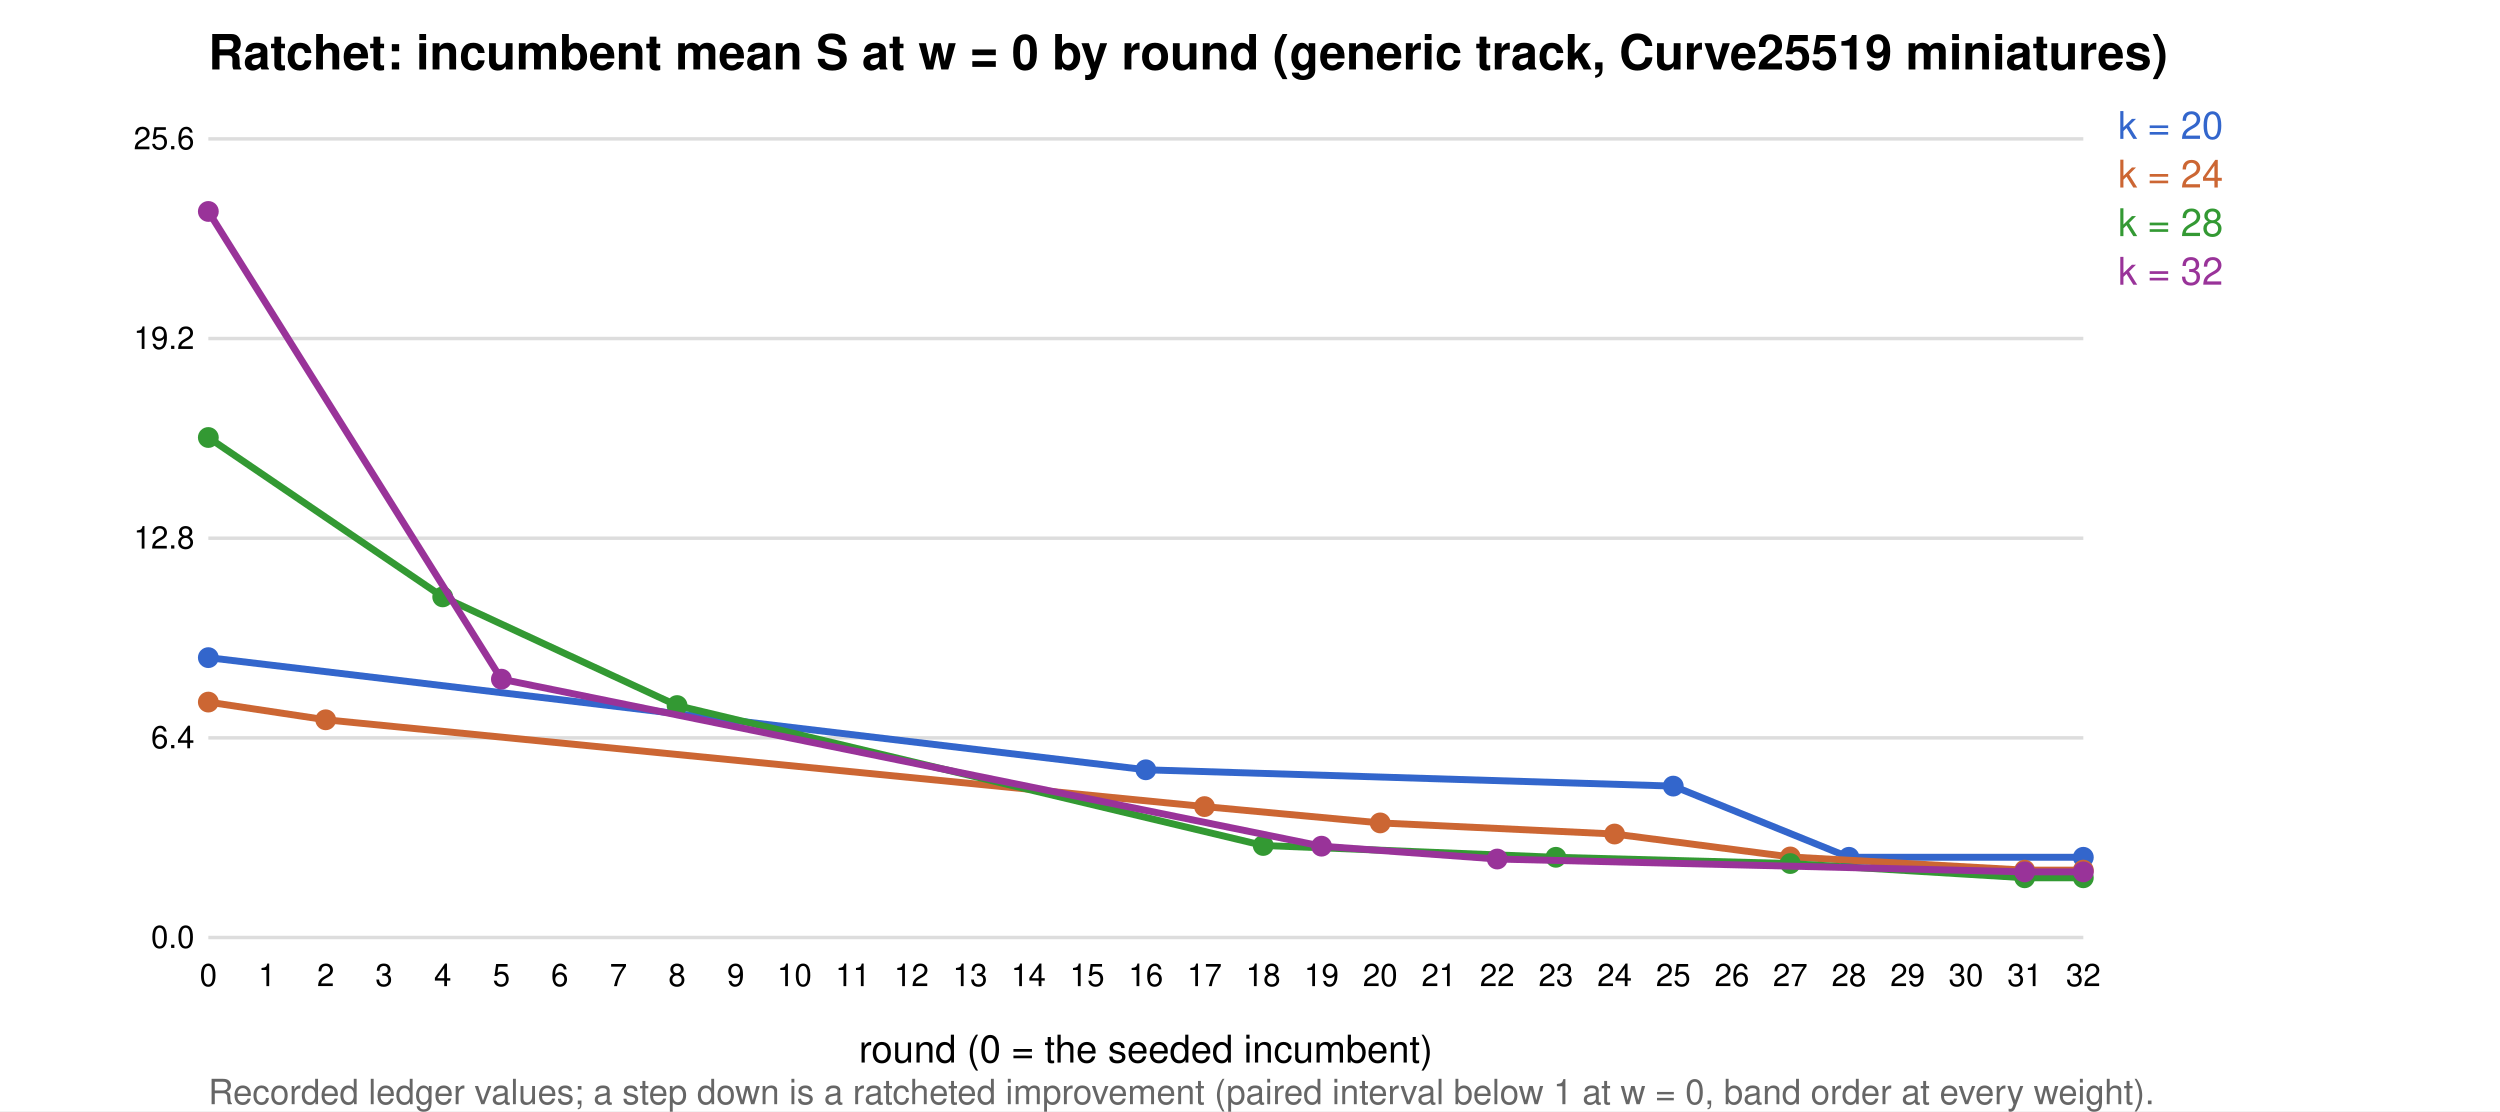
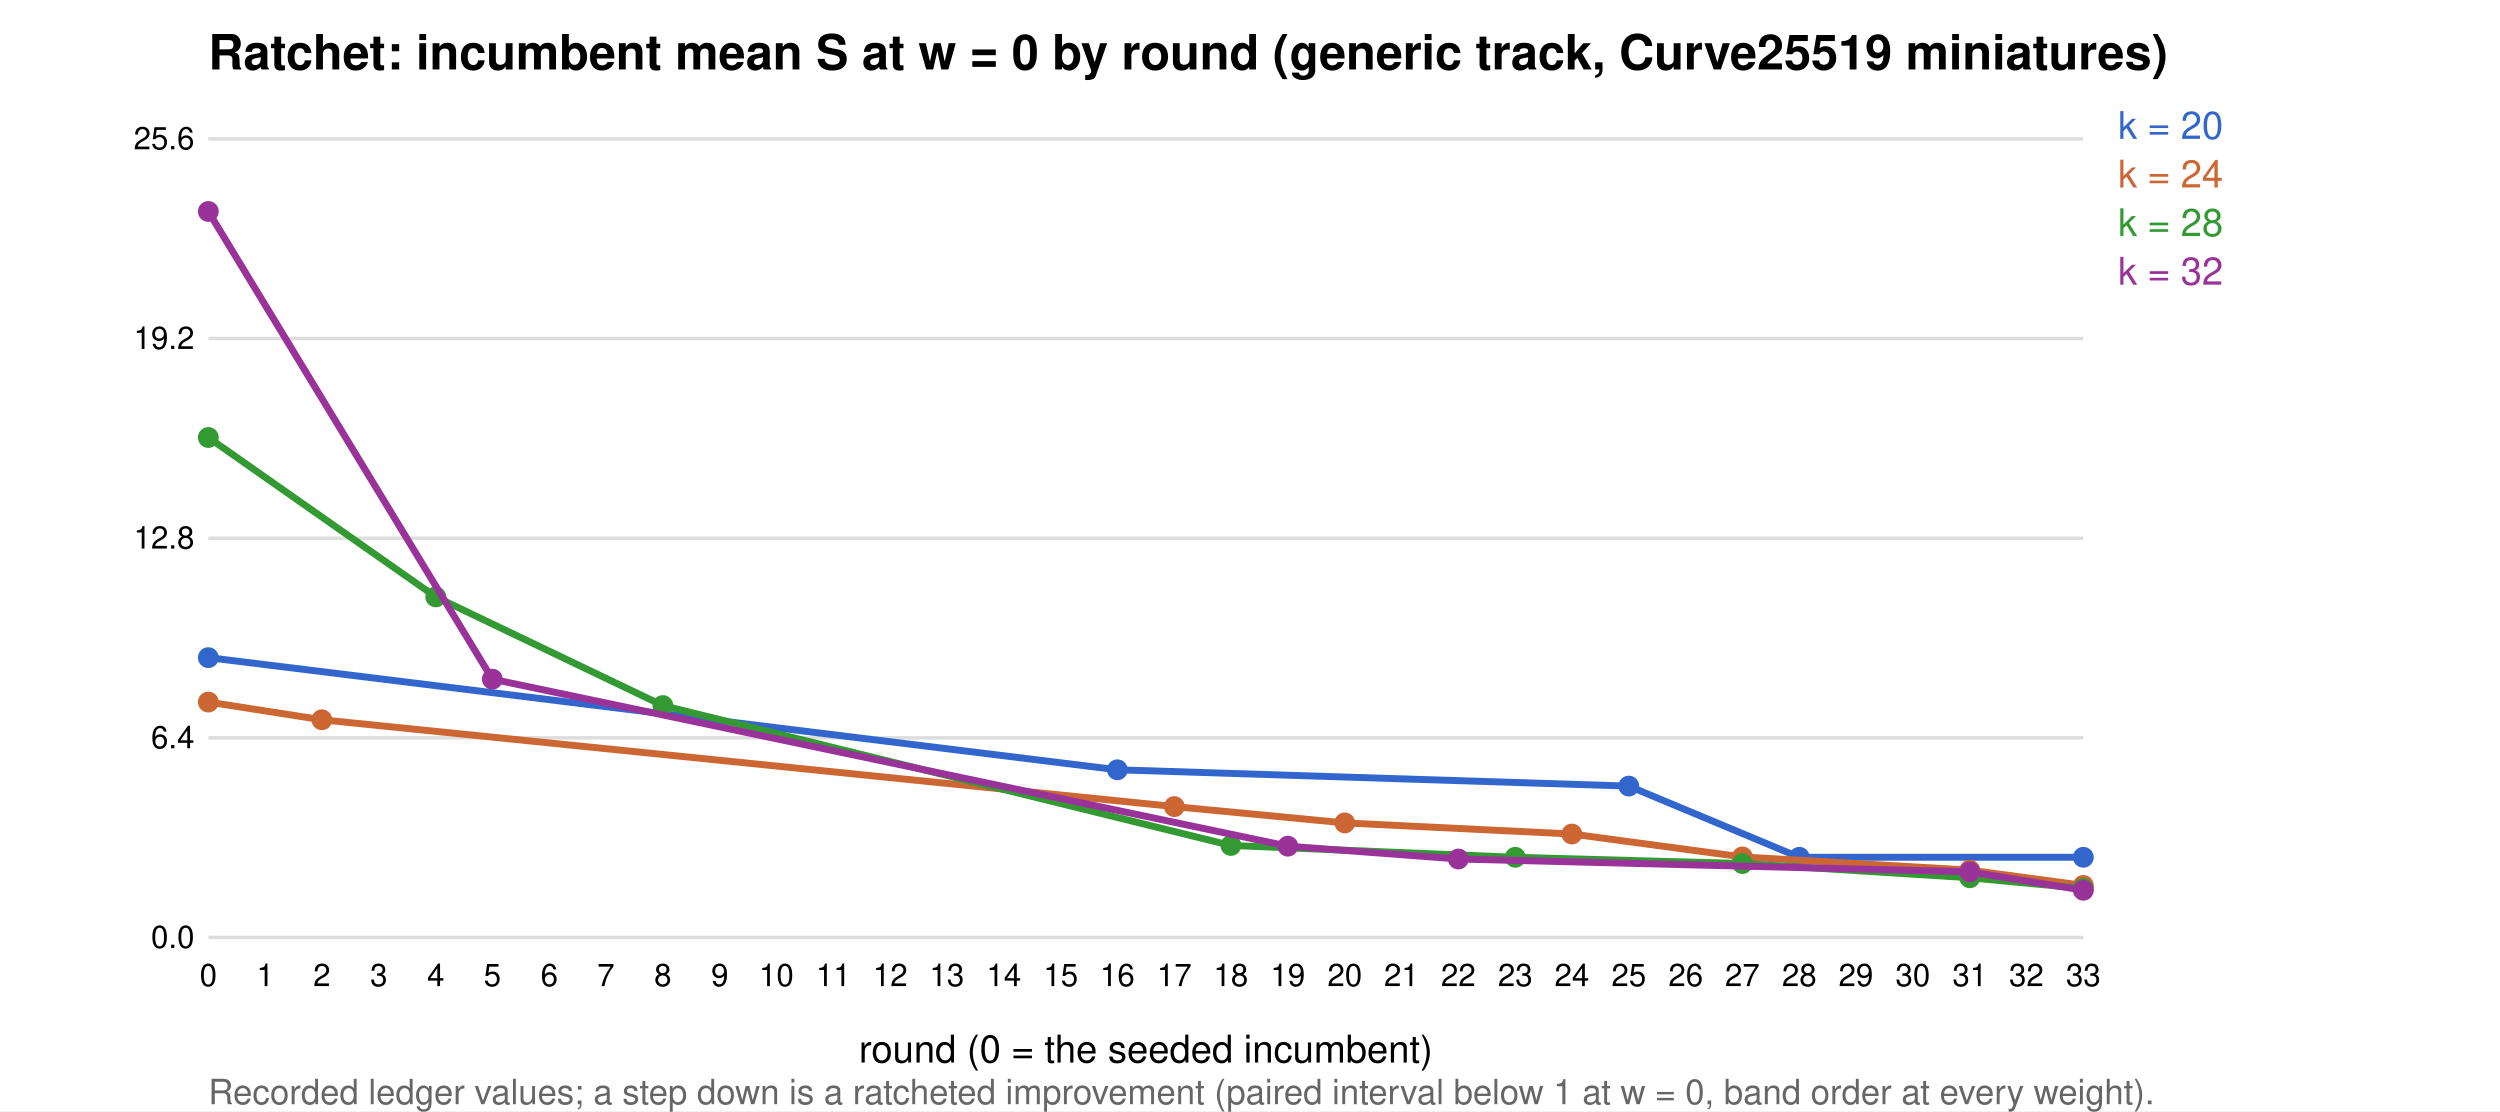
<svg xmlns="http://www.w3.org/2000/svg" width="720" height="320" viewBox="0 0 720 320" font-family="Helvetica,Arial,sans-serif" font-size="11">
  <rect width="100%" height="100%" fill="white" />
  <text x="60" y="20" font-size="14" font-weight="bold">Ratchet: incumbent mean S at w = 0 by round (generic track, Curve25519 miniatures)</text>
  <line x1="60" x2="600" y1="270.0" y2="270.0" stroke="#ddd" />
  <text x="56" y="273.0" text-anchor="end" font-size="9">0.0</text>
  <line x1="60" x2="600" y1="212.5" y2="212.5" stroke="#ddd" />
  <text x="56" y="215.5" text-anchor="end" font-size="9">6.4</text>
  <line x1="60" x2="600" y1="155.0" y2="155.0" stroke="#ddd" />
  <text x="56" y="158.0" text-anchor="end" font-size="9">12.8</text>
  <line x1="60" x2="600" y1="97.5" y2="97.5" stroke="#ddd" />
  <text x="56" y="100.5" text-anchor="end" font-size="9">19.2</text>
  <line x1="60" x2="600" y1="40.0" y2="40.0" stroke="#ddd" />
  <text x="56" y="43.0" text-anchor="end" font-size="9">25.6</text>
-   <polyline fill="none" stroke="#36c" stroke-width="2" points="60.0,189.4 330.0,221.7 481.9,226.4 532.5,246.9 600.0,246.9" />
+   <polyline fill="none" stroke="#36c" stroke-width="2" points="60.0,189.4 321.8,221.7 469.1,226.4 518.2,246.9 600.0,246.9" />
  <circle cx="60.0" cy="189.4" r="3" fill="#36c" />
-   <circle cx="330.0" cy="221.7" r="3" fill="#36c" />
-   <circle cx="481.9" cy="226.4" r="3" fill="#36c" />
-   <circle cx="532.5" cy="246.9" r="3" fill="#36c" />
+   <circle cx="321.8" cy="221.7" r="3" fill="#36c" />
+   <circle cx="469.1" cy="226.4" r="3" fill="#36c" />
+   <circle cx="518.2" cy="246.9" r="3" fill="#36c" />
  <circle cx="600.0" cy="246.9" r="3" fill="#36c" />
  <text x="610" y="40" fill="#36c">k = 20</text>
-   <polyline fill="none" stroke="#c63" stroke-width="2" points="60.0,202.2 93.8,207.3 346.9,232.3 397.5,237.0 465.0,240.2 515.6,246.8 583.1,250.6 600.0,250.6" />
+   <polyline fill="none" stroke="#c63" stroke-width="2" points="60.0,202.2 92.7,207.3 338.2,232.3 387.3,237.0 452.7,240.2 501.8,246.8 567.3,250.6 600.0,255.0" />
  <circle cx="60.0" cy="202.2" r="3" fill="#c63" />
-   <circle cx="93.8" cy="207.3" r="3" fill="#c63" />
-   <circle cx="346.9" cy="232.3" r="3" fill="#c63" />
-   <circle cx="397.5" cy="237.0" r="3" fill="#c63" />
-   <circle cx="465.0" cy="240.2" r="3" fill="#c63" />
-   <circle cx="515.6" cy="246.8" r="3" fill="#c63" />
-   <circle cx="583.1" cy="250.6" r="3" fill="#c63" />
-   <circle cx="600.0" cy="250.6" r="3" fill="#c63" />
+   <circle cx="92.7" cy="207.3" r="3" fill="#c63" />
+   <circle cx="338.2" cy="232.3" r="3" fill="#c63" />
+   <circle cx="387.3" cy="237.0" r="3" fill="#c63" />
+   <circle cx="452.7" cy="240.2" r="3" fill="#c63" />
+   <circle cx="501.8" cy="246.8" r="3" fill="#c63" />
+   <circle cx="567.3" cy="250.6" r="3" fill="#c63" />
+   <circle cx="600.0" cy="255.0" r="3" fill="#c63" />
  <text x="610" y="54" fill="#c63">k = 24</text>
-   <polyline fill="none" stroke="#393" stroke-width="2" points="60.0,126.0 127.5,171.9 195.0,203.2 363.8,243.5 448.1,246.9 515.6,248.7 583.1,252.8 600.0,252.8" />
+   <polyline fill="none" stroke="#393" stroke-width="2" points="60.0,126.0 125.5,171.9 190.9,203.2 354.5,243.5 436.4,246.9 501.8,248.7 567.3,252.8 600.0,255.9" />
  <circle cx="60.0" cy="126.0" r="3" fill="#393" />
-   <circle cx="127.5" cy="171.9" r="3" fill="#393" />
-   <circle cx="195.0" cy="203.2" r="3" fill="#393" />
-   <circle cx="363.8" cy="243.5" r="3" fill="#393" />
-   <circle cx="448.1" cy="246.9" r="3" fill="#393" />
-   <circle cx="515.6" cy="248.7" r="3" fill="#393" />
-   <circle cx="583.1" cy="252.8" r="3" fill="#393" />
-   <circle cx="600.0" cy="252.8" r="3" fill="#393" />
+   <circle cx="125.5" cy="171.9" r="3" fill="#393" />
+   <circle cx="190.9" cy="203.2" r="3" fill="#393" />
+   <circle cx="354.5" cy="243.5" r="3" fill="#393" />
+   <circle cx="436.4" cy="246.9" r="3" fill="#393" />
+   <circle cx="501.8" cy="248.7" r="3" fill="#393" />
+   <circle cx="567.3" cy="252.8" r="3" fill="#393" />
+   <circle cx="600.0" cy="255.9" r="3" fill="#393" />
  <text x="610" y="68" fill="#393">k = 28</text>
-   <polyline fill="none" stroke="#939" stroke-width="2" points="60.0,60.9 144.4,195.6 380.6,243.7 431.2,247.4 583.1,251.1 600.0,251.1" />
+   <polyline fill="none" stroke="#939" stroke-width="2" points="60.0,60.9 141.8,195.6 370.9,243.7 420.0,247.4 567.3,251.1 600.0,256.4" />
  <circle cx="60.0" cy="60.9" r="3" fill="#939" />
-   <circle cx="144.4" cy="195.6" r="3" fill="#939" />
-   <circle cx="380.6" cy="243.7" r="3" fill="#939" />
-   <circle cx="431.2" cy="247.4" r="3" fill="#939" />
-   <circle cx="583.1" cy="251.1" r="3" fill="#939" />
-   <circle cx="600.0" cy="251.1" r="3" fill="#939" />
+   <circle cx="141.8" cy="195.6" r="3" fill="#939" />
+   <circle cx="370.9" cy="243.7" r="3" fill="#939" />
+   <circle cx="420.0" cy="247.4" r="3" fill="#939" />
+   <circle cx="567.3" cy="251.1" r="3" fill="#939" />
+   <circle cx="600.0" cy="256.4" r="3" fill="#939" />
  <text x="610" y="82" fill="#939">k = 32</text>
  <text x="60.0" y="284" text-anchor="middle" font-size="9">0</text>
-   <text x="76.9" y="284" text-anchor="middle" font-size="9">1</text>
-   <text x="93.8" y="284" text-anchor="middle" font-size="9">2</text>
-   <text x="110.6" y="284" text-anchor="middle" font-size="9">3</text>
-   <text x="127.5" y="284" text-anchor="middle" font-size="9">4</text>
-   <text x="144.4" y="284" text-anchor="middle" font-size="9">5</text>
-   <text x="161.2" y="284" text-anchor="middle" font-size="9">6</text>
-   <text x="178.1" y="284" text-anchor="middle" font-size="9">7</text>
-   <text x="195.0" y="284" text-anchor="middle" font-size="9">8</text>
-   <text x="211.9" y="284" text-anchor="middle" font-size="9">9</text>
-   <text x="228.8" y="284" text-anchor="middle" font-size="9">10</text>
-   <text x="245.6" y="284" text-anchor="middle" font-size="9">11</text>
-   <text x="262.5" y="284" text-anchor="middle" font-size="9">12</text>
-   <text x="279.4" y="284" text-anchor="middle" font-size="9">13</text>
-   <text x="296.2" y="284" text-anchor="middle" font-size="9">14</text>
-   <text x="313.1" y="284" text-anchor="middle" font-size="9">15</text>
-   <text x="330.0" y="284" text-anchor="middle" font-size="9">16</text>
-   <text x="346.9" y="284" text-anchor="middle" font-size="9">17</text>
-   <text x="363.8" y="284" text-anchor="middle" font-size="9">18</text>
-   <text x="380.6" y="284" text-anchor="middle" font-size="9">19</text>
-   <text x="397.5" y="284" text-anchor="middle" font-size="9">20</text>
-   <text x="414.4" y="284" text-anchor="middle" font-size="9">21</text>
-   <text x="431.2" y="284" text-anchor="middle" font-size="9">22</text>
-   <text x="448.1" y="284" text-anchor="middle" font-size="9">23</text>
-   <text x="465.0" y="284" text-anchor="middle" font-size="9">24</text>
-   <text x="481.9" y="284" text-anchor="middle" font-size="9">25</text>
-   <text x="498.8" y="284" text-anchor="middle" font-size="9">26</text>
-   <text x="515.6" y="284" text-anchor="middle" font-size="9">27</text>
-   <text x="532.5" y="284" text-anchor="middle" font-size="9">28</text>
-   <text x="549.4" y="284" text-anchor="middle" font-size="9">29</text>
-   <text x="566.2" y="284" text-anchor="middle" font-size="9">30</text>
-   <text x="583.1" y="284" text-anchor="middle" font-size="9">31</text>
-   <text x="600.0" y="284" text-anchor="middle" font-size="9">32</text>
+   <text x="76.4" y="284" text-anchor="middle" font-size="9">1</text>
+   <text x="92.7" y="284" text-anchor="middle" font-size="9">2</text>
+   <text x="109.1" y="284" text-anchor="middle" font-size="9">3</text>
+   <text x="125.5" y="284" text-anchor="middle" font-size="9">4</text>
+   <text x="141.8" y="284" text-anchor="middle" font-size="9">5</text>
+   <text x="158.2" y="284" text-anchor="middle" font-size="9">6</text>
+   <text x="174.5" y="284" text-anchor="middle" font-size="9">7</text>
+   <text x="190.9" y="284" text-anchor="middle" font-size="9">8</text>
+   <text x="207.3" y="284" text-anchor="middle" font-size="9">9</text>
+   <text x="223.6" y="284" text-anchor="middle" font-size="9">10</text>
+   <text x="240.0" y="284" text-anchor="middle" font-size="9">11</text>
+   <text x="256.4" y="284" text-anchor="middle" font-size="9">12</text>
+   <text x="272.7" y="284" text-anchor="middle" font-size="9">13</text>
+   <text x="289.1" y="284" text-anchor="middle" font-size="9">14</text>
+   <text x="305.5" y="284" text-anchor="middle" font-size="9">15</text>
+   <text x="321.8" y="284" text-anchor="middle" font-size="9">16</text>
+   <text x="338.2" y="284" text-anchor="middle" font-size="9">17</text>
+   <text x="354.5" y="284" text-anchor="middle" font-size="9">18</text>
+   <text x="370.9" y="284" text-anchor="middle" font-size="9">19</text>
+   <text x="387.3" y="284" text-anchor="middle" font-size="9">20</text>
+   <text x="403.6" y="284" text-anchor="middle" font-size="9">21</text>
+   <text x="420.0" y="284" text-anchor="middle" font-size="9">22</text>
+   <text x="436.4" y="284" text-anchor="middle" font-size="9">23</text>
+   <text x="452.7" y="284" text-anchor="middle" font-size="9">24</text>
+   <text x="469.1" y="284" text-anchor="middle" font-size="9">25</text>
+   <text x="485.5" y="284" text-anchor="middle" font-size="9">26</text>
+   <text x="501.8" y="284" text-anchor="middle" font-size="9">27</text>
+   <text x="518.2" y="284" text-anchor="middle" font-size="9">28</text>
+   <text x="534.5" y="284" text-anchor="middle" font-size="9">29</text>
+   <text x="550.9" y="284" text-anchor="middle" font-size="9">30</text>
+   <text x="567.3" y="284" text-anchor="middle" font-size="9">31</text>
+   <text x="583.6" y="284" text-anchor="middle" font-size="9">32</text>
+   <text x="600.0" y="284" text-anchor="middle" font-size="9">33</text>
  <text x="330" y="306" text-anchor="middle">round (0 = the seeded incumbent)</text>
  <text x="60" y="318" font-size="10" fill="#666">Recorded ledger values; a step down is a ratcheted improvement (paired interval below 1 at w = 0, band order at every weight).</text>
</svg>
